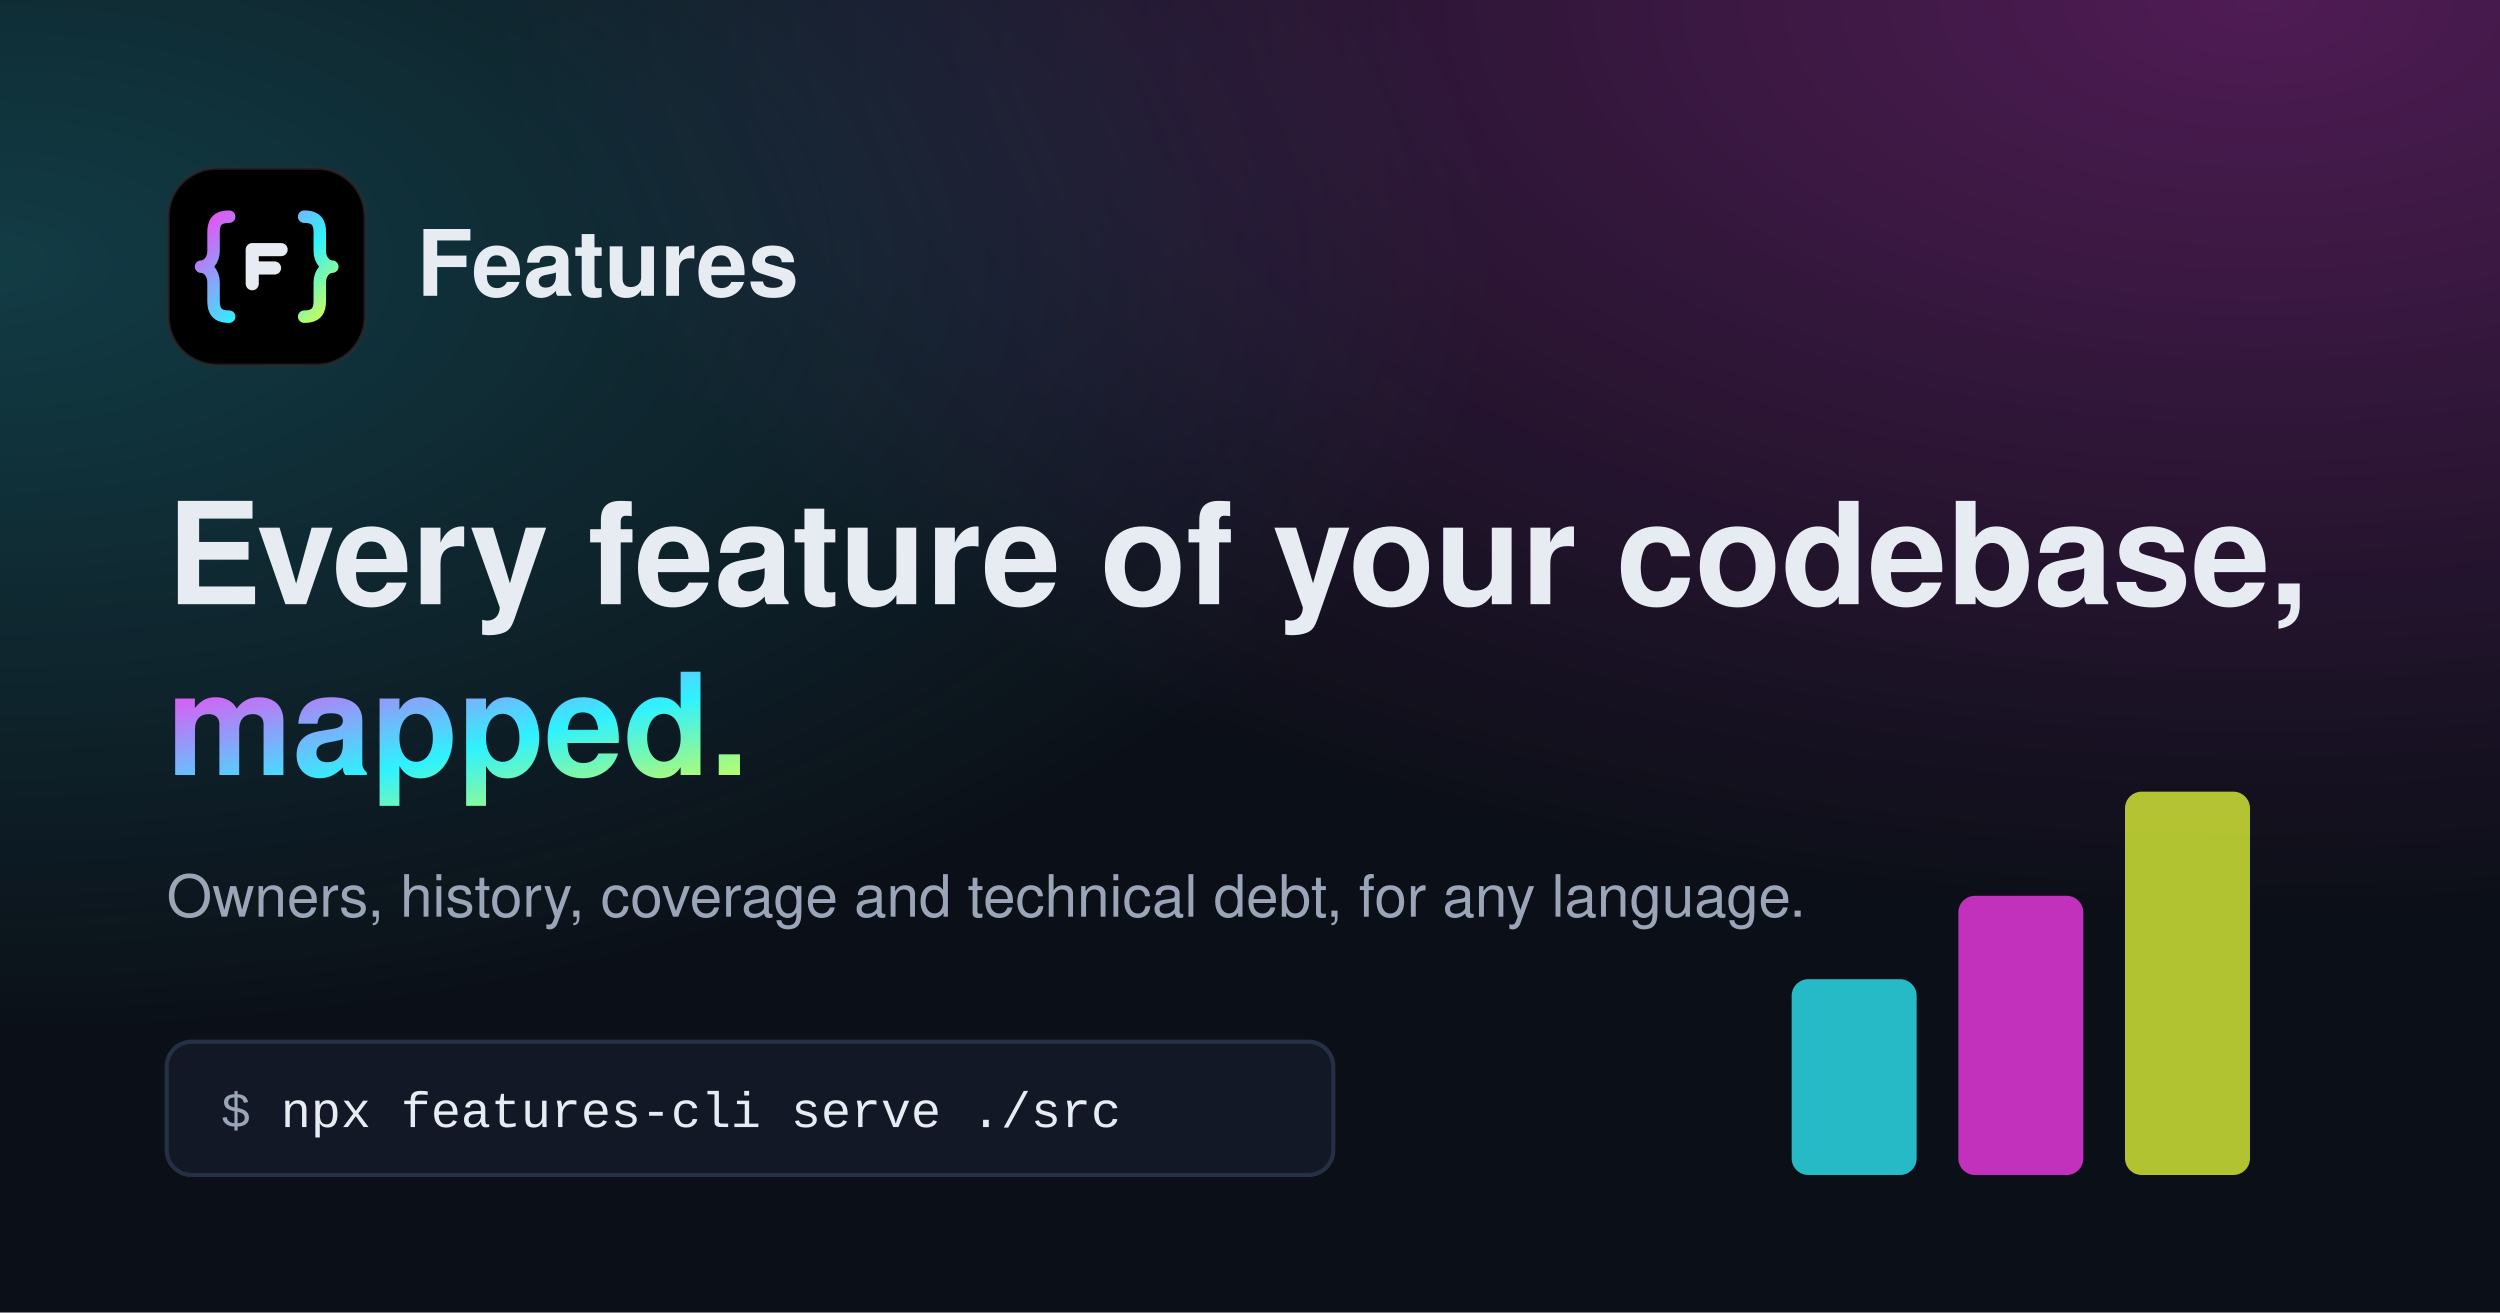
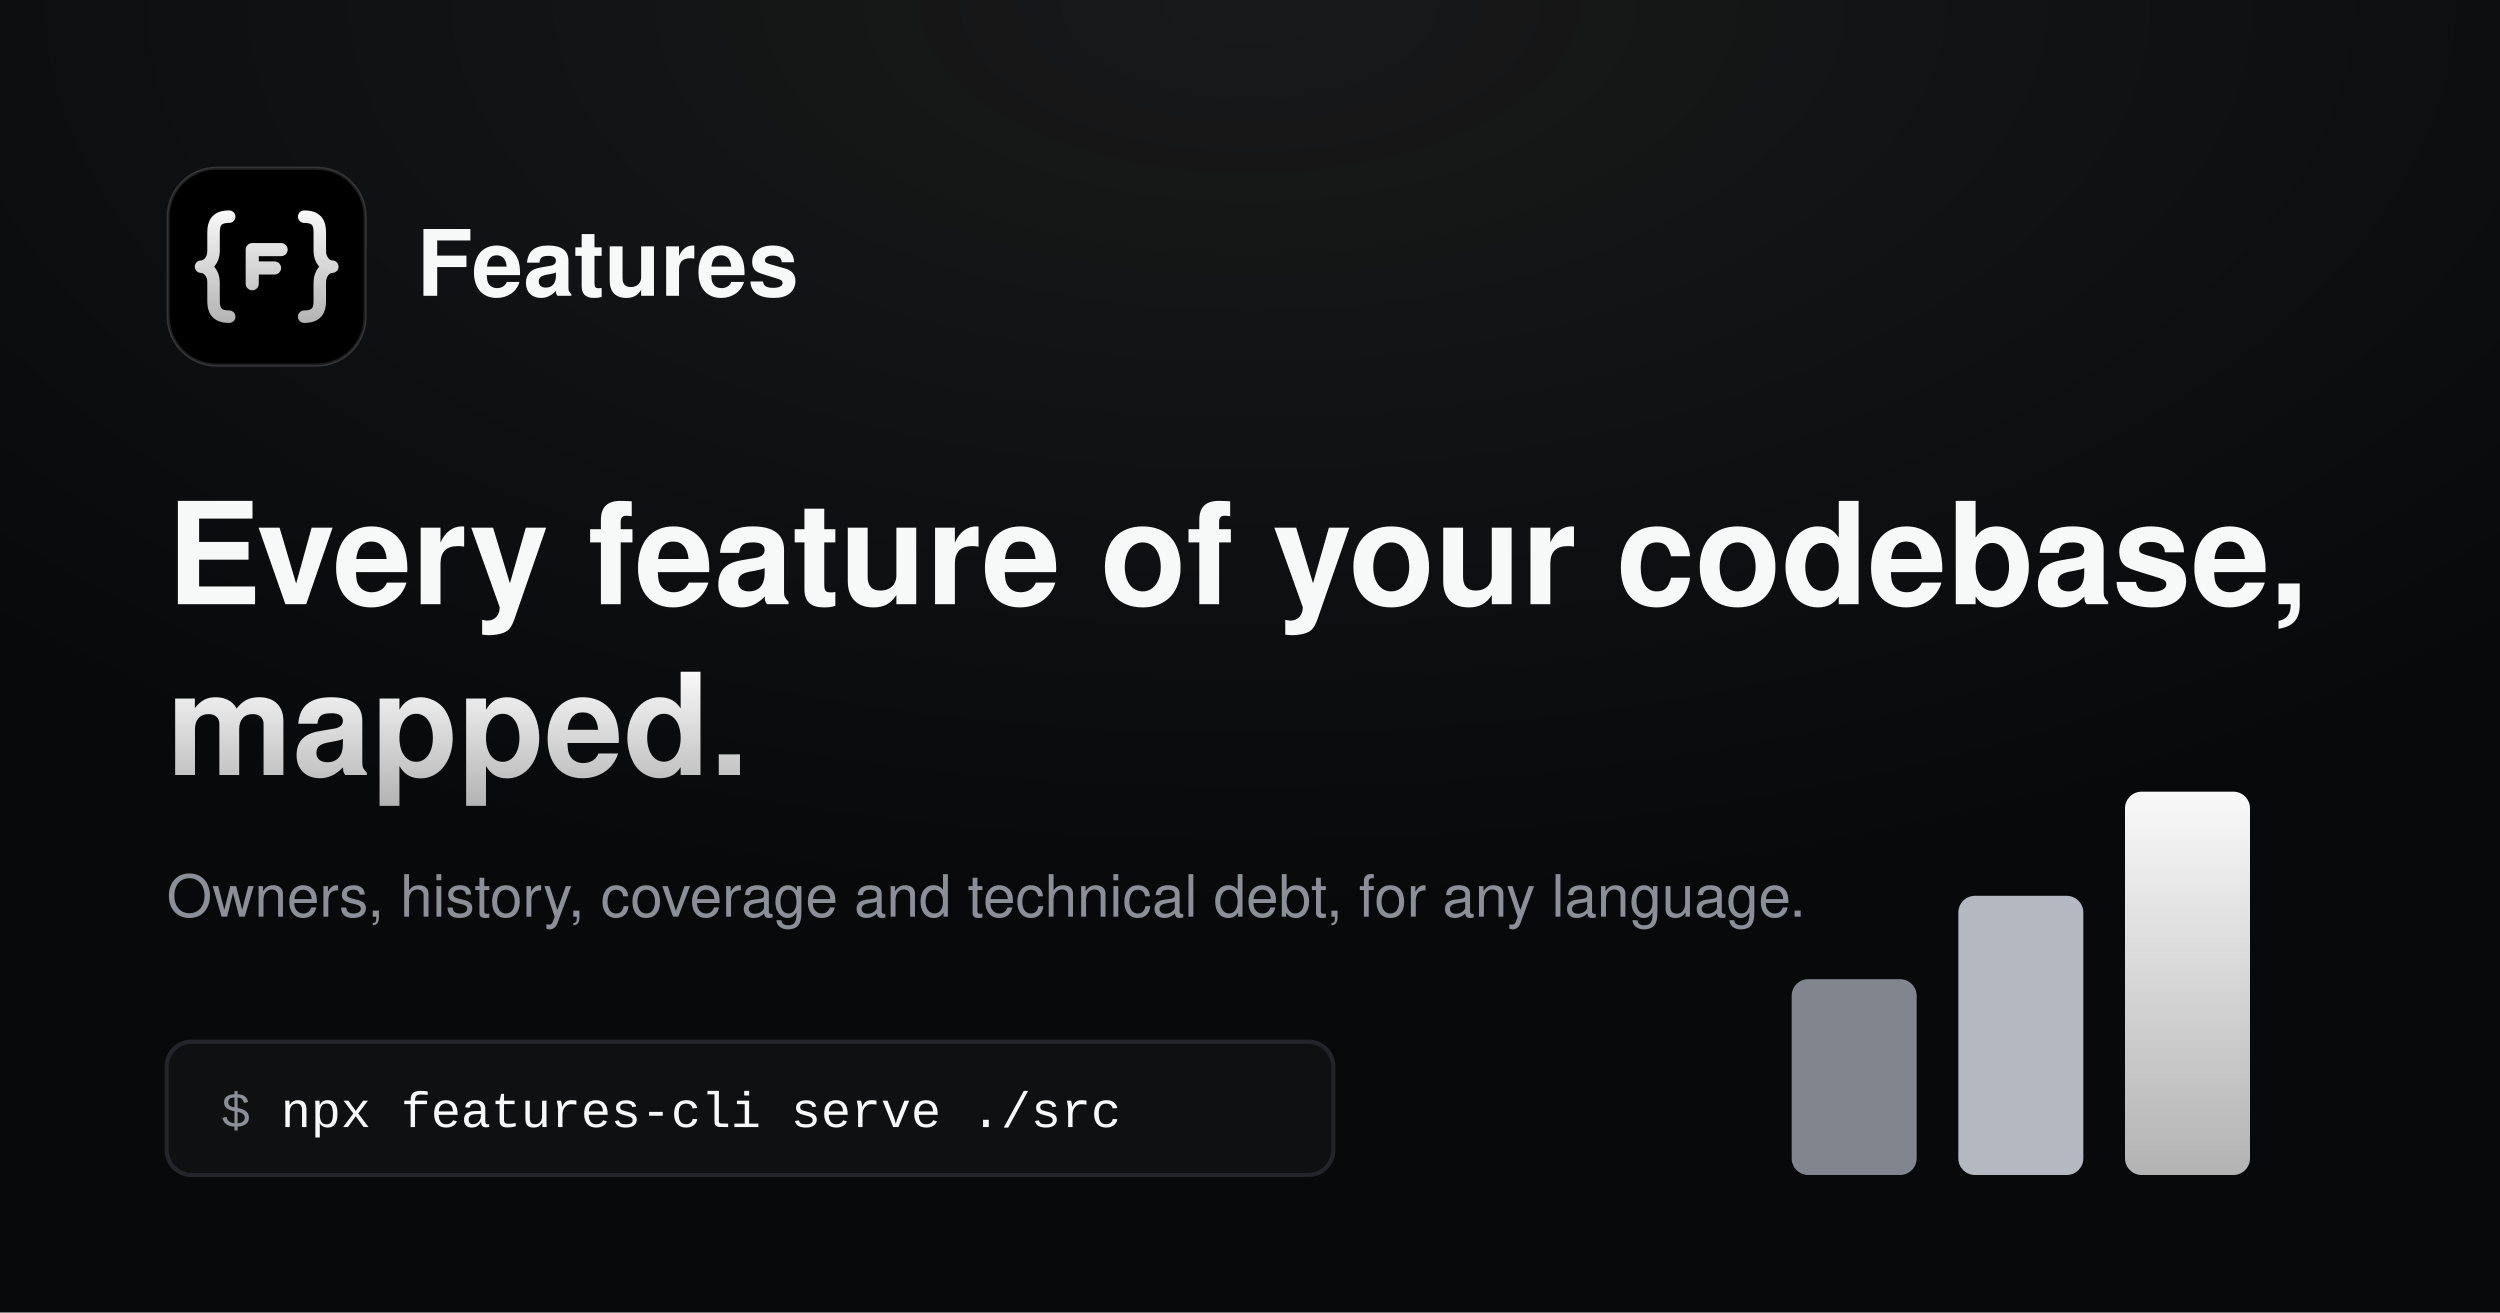
<svg xmlns="http://www.w3.org/2000/svg" width="1200" height="630" viewBox="0 0 1200 630">
  <defs>
-     <linearGradient id="brand" x1="0" y1="0" x2="1" y2="1">
-       <stop offset="0%" stop-color="#FF3DF2" />
-       <stop offset="55%" stop-color="#2EF2FF" />
-       <stop offset="100%" stop-color="#E8FF3A" />
+     <linearGradient id="brand" x1="0" y1="0" x2="0" y2="1">
+       <stop offset="0%" stop-color="#F9F9F9" />
+       <stop offset="100%" stop-color="#B3B3B3" />
    </linearGradient>
-     <radialGradient id="glow1" cx="0.9" cy="0" r="0.7">
-       <stop offset="0%" stop-color="#FF3DF2" stop-opacity="0.28" />
-       <stop offset="100%" stop-color="#FF3DF2" stop-opacity="0" />
+     <radialGradient id="glow1" cx="0.5" cy="0" r="0.7">
+       <stop offset="0%" stop-color="#F7F8F8" stop-opacity="0.07" />
+       <stop offset="100%" stop-color="#F7F8F8" stop-opacity="0" />
    </radialGradient>
-     <radialGradient id="glow2" cx="0" cy="0.2" r="0.6">
-       <stop offset="0%" stop-color="#2EF2FF" stop-opacity="0.2" />
-       <stop offset="100%" stop-color="#2EF2FF" stop-opacity="0" />
-     </radialGradient>
-     <linearGradient id="logo" x1="12" y1="12" x2="52" y2="52" gradientUnits="userSpaceOnUse">
-       <stop stop-color="#FF3DF2" />
-       <stop offset="0.6" stop-color="#2EF2FF" />
-       <stop offset="1" stop-color="#E8FF3A" />
+     <linearGradient id="logo" x1="32" y1="14" x2="32" y2="50" gradientUnits="userSpaceOnUse">
+       <stop stop-color="#F9F9F9" />
+       <stop offset="1" stop-color="#B3B3B3" />
+     </linearGradient>
+     <linearGradient id="logo-f" x1="32" y1="-10.86" x2="32" y2="74.86" gradientUnits="userSpaceOnUse">
+       <stop stop-color="#F9F9F9" />
+       <stop offset="1" stop-color="#B3B3B3" />
    </linearGradient>
  </defs>
-   <rect width="1200" height="630" fill="#0B0F17" />
+   <rect width="1200" height="630" fill="#08090A" />
  <rect width="1200" height="630" fill="url(#glow1)" />
-   <rect width="1200" height="630" fill="url(#glow2)" />
  <g transform="translate(80 80) scale(1.5)">
-     <rect width="64" height="64" rx="16" fill="#0B0F17" />
+     <rect width="64" height="64" rx="16" fill="#1A1A1D" />
    <rect x="0.5" y="0.5" width="63" height="63" rx="15.5" stroke="#FFFFFF" stroke-opacity="0.12" />
    <g stroke="url(#logo)" stroke-width="4" stroke-linecap="round" stroke-linejoin="round">
      <path d="M20 16c-4 0-5 2-5 5v6c0 3-2 5-4 5 2 0 4 2 4 5v6c0 3 1 5 5 5" />
      <path d="M44 16c4 0 5 2 5 5v6c0 3 2 5 4 5-2 0-4 2-4 5v6c0 3-1 5-5 5" />
    </g>
-     <path fill="#E7ECF3" transform="translate(32 32) scale(0.42) translate(-32 -32)" d="M21 14h22a5 5 0 0 1 0 10H26v4h12a5 5 0 0 1 0 10H26v7a5 5 0 0 1-10 0V19a5 5 0 0 1 5-5Z" />
+     <path fill="url(#logo-f)" transform="translate(32 32) scale(0.42) translate(-32 -32)" d="M21 14h22a5 5 0 0 1 0 10H26v4h12a5 5 0 0 1 0 10H26v7a5 5 0 0 1-10 0V19a5 5 0 0 1 5-5Z" />
  </g>
-   <text x="200" y="142" font-family="Helvetica, Arial, sans-serif" font-size="44" font-weight="700" fill="#E7ECF3">Features</text>
-   <text x="80" y="290" font-family="Helvetica, Arial, sans-serif" font-size="68" font-weight="700" fill="#E7ECF3">Every feature of your codebase,</text>
+   <text x="200" y="142" font-family="Helvetica, Arial, sans-serif" font-size="44" font-weight="700" fill="#F7F8F8">Features</text>
+   <text x="80" y="290" font-family="Helvetica, Arial, sans-serif" font-size="68" font-weight="700" fill="#F7F8F8">Every feature of your codebase,</text>
  <text x="80" y="372" font-family="Helvetica, Arial, sans-serif" font-size="68" font-weight="700" fill="url(#brand)">mapped.</text>
-   <text x="80" y="440" font-family="Helvetica, Arial, sans-serif" font-size="28" fill="#9AA6B8">Owners, history, coverage and technical debt, for any language.</text>
-   <rect x="80" y="500" width="560" height="64" rx="12" fill="#121826" stroke="#263044" stroke-width="2" />
-   <text x="106" y="541" font-family="Menlo, Courier New, monospace" font-size="24" fill="#9AA6B8">$ <tspan fill="#E7ECF3">npx features-cli serve ./src</tspan>
+   <text x="80" y="440" font-family="Helvetica, Arial, sans-serif" font-size="28" fill="#8A8F98">Owners, history, coverage and technical debt, for any language.</text>
+   <rect x="80" y="500" width="560" height="64" rx="12" fill="#0F1011" stroke="#23252A" stroke-width="2" />
+   <text x="106" y="541" font-family="Menlo, Courier New, monospace" font-size="24" fill="#8A8F98">$ <tspan fill="#F7F8F8">npx features-cli serve ./src</tspan>
  </text>
  <g transform="translate(860 470)">
-     <rect x="0" y="0" width="60" height="94" rx="8" fill="#2EF2FF" fill-opacity="0.75" />
-     <rect x="80" y="-40" width="60" height="134" rx="8" fill="#FF3DF2" fill-opacity="0.75" />
-     <rect x="160" y="-90" width="60" height="184" rx="8" fill="#E8FF3A" fill-opacity="0.75" />
+     <rect x="0" y="0" width="60" height="94" rx="8" fill="#80858E" />
+     <rect x="80" y="-40" width="60" height="134" rx="8" fill="#B4B8C0" />
+     <rect x="160" y="-90" width="60" height="184" rx="8" fill="url(#brand)" />
  </g>
</svg>
